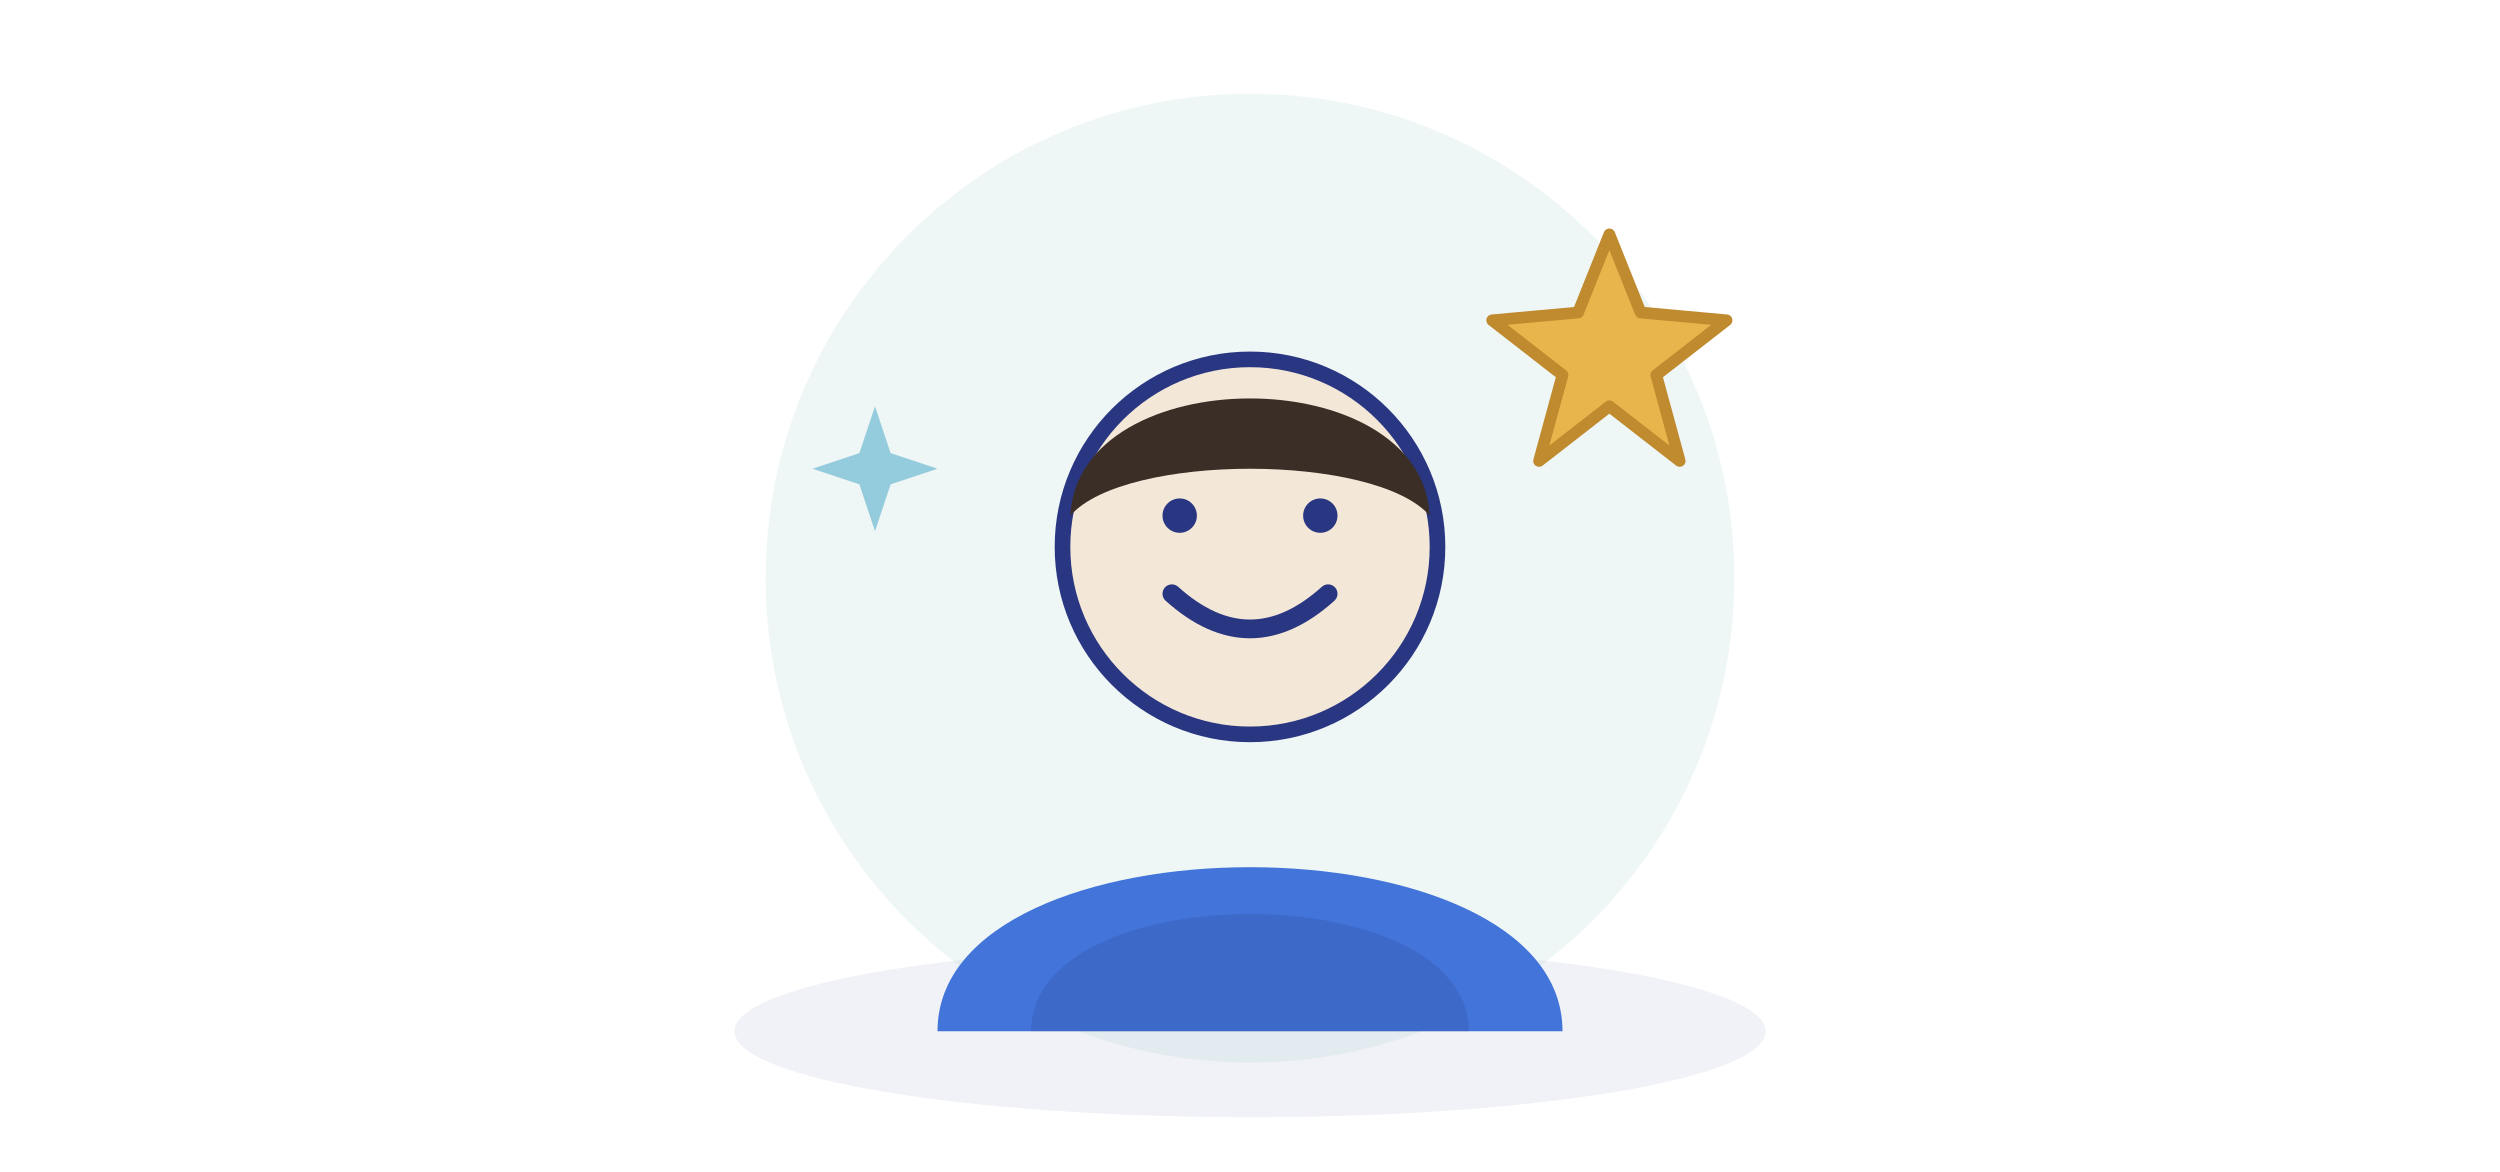
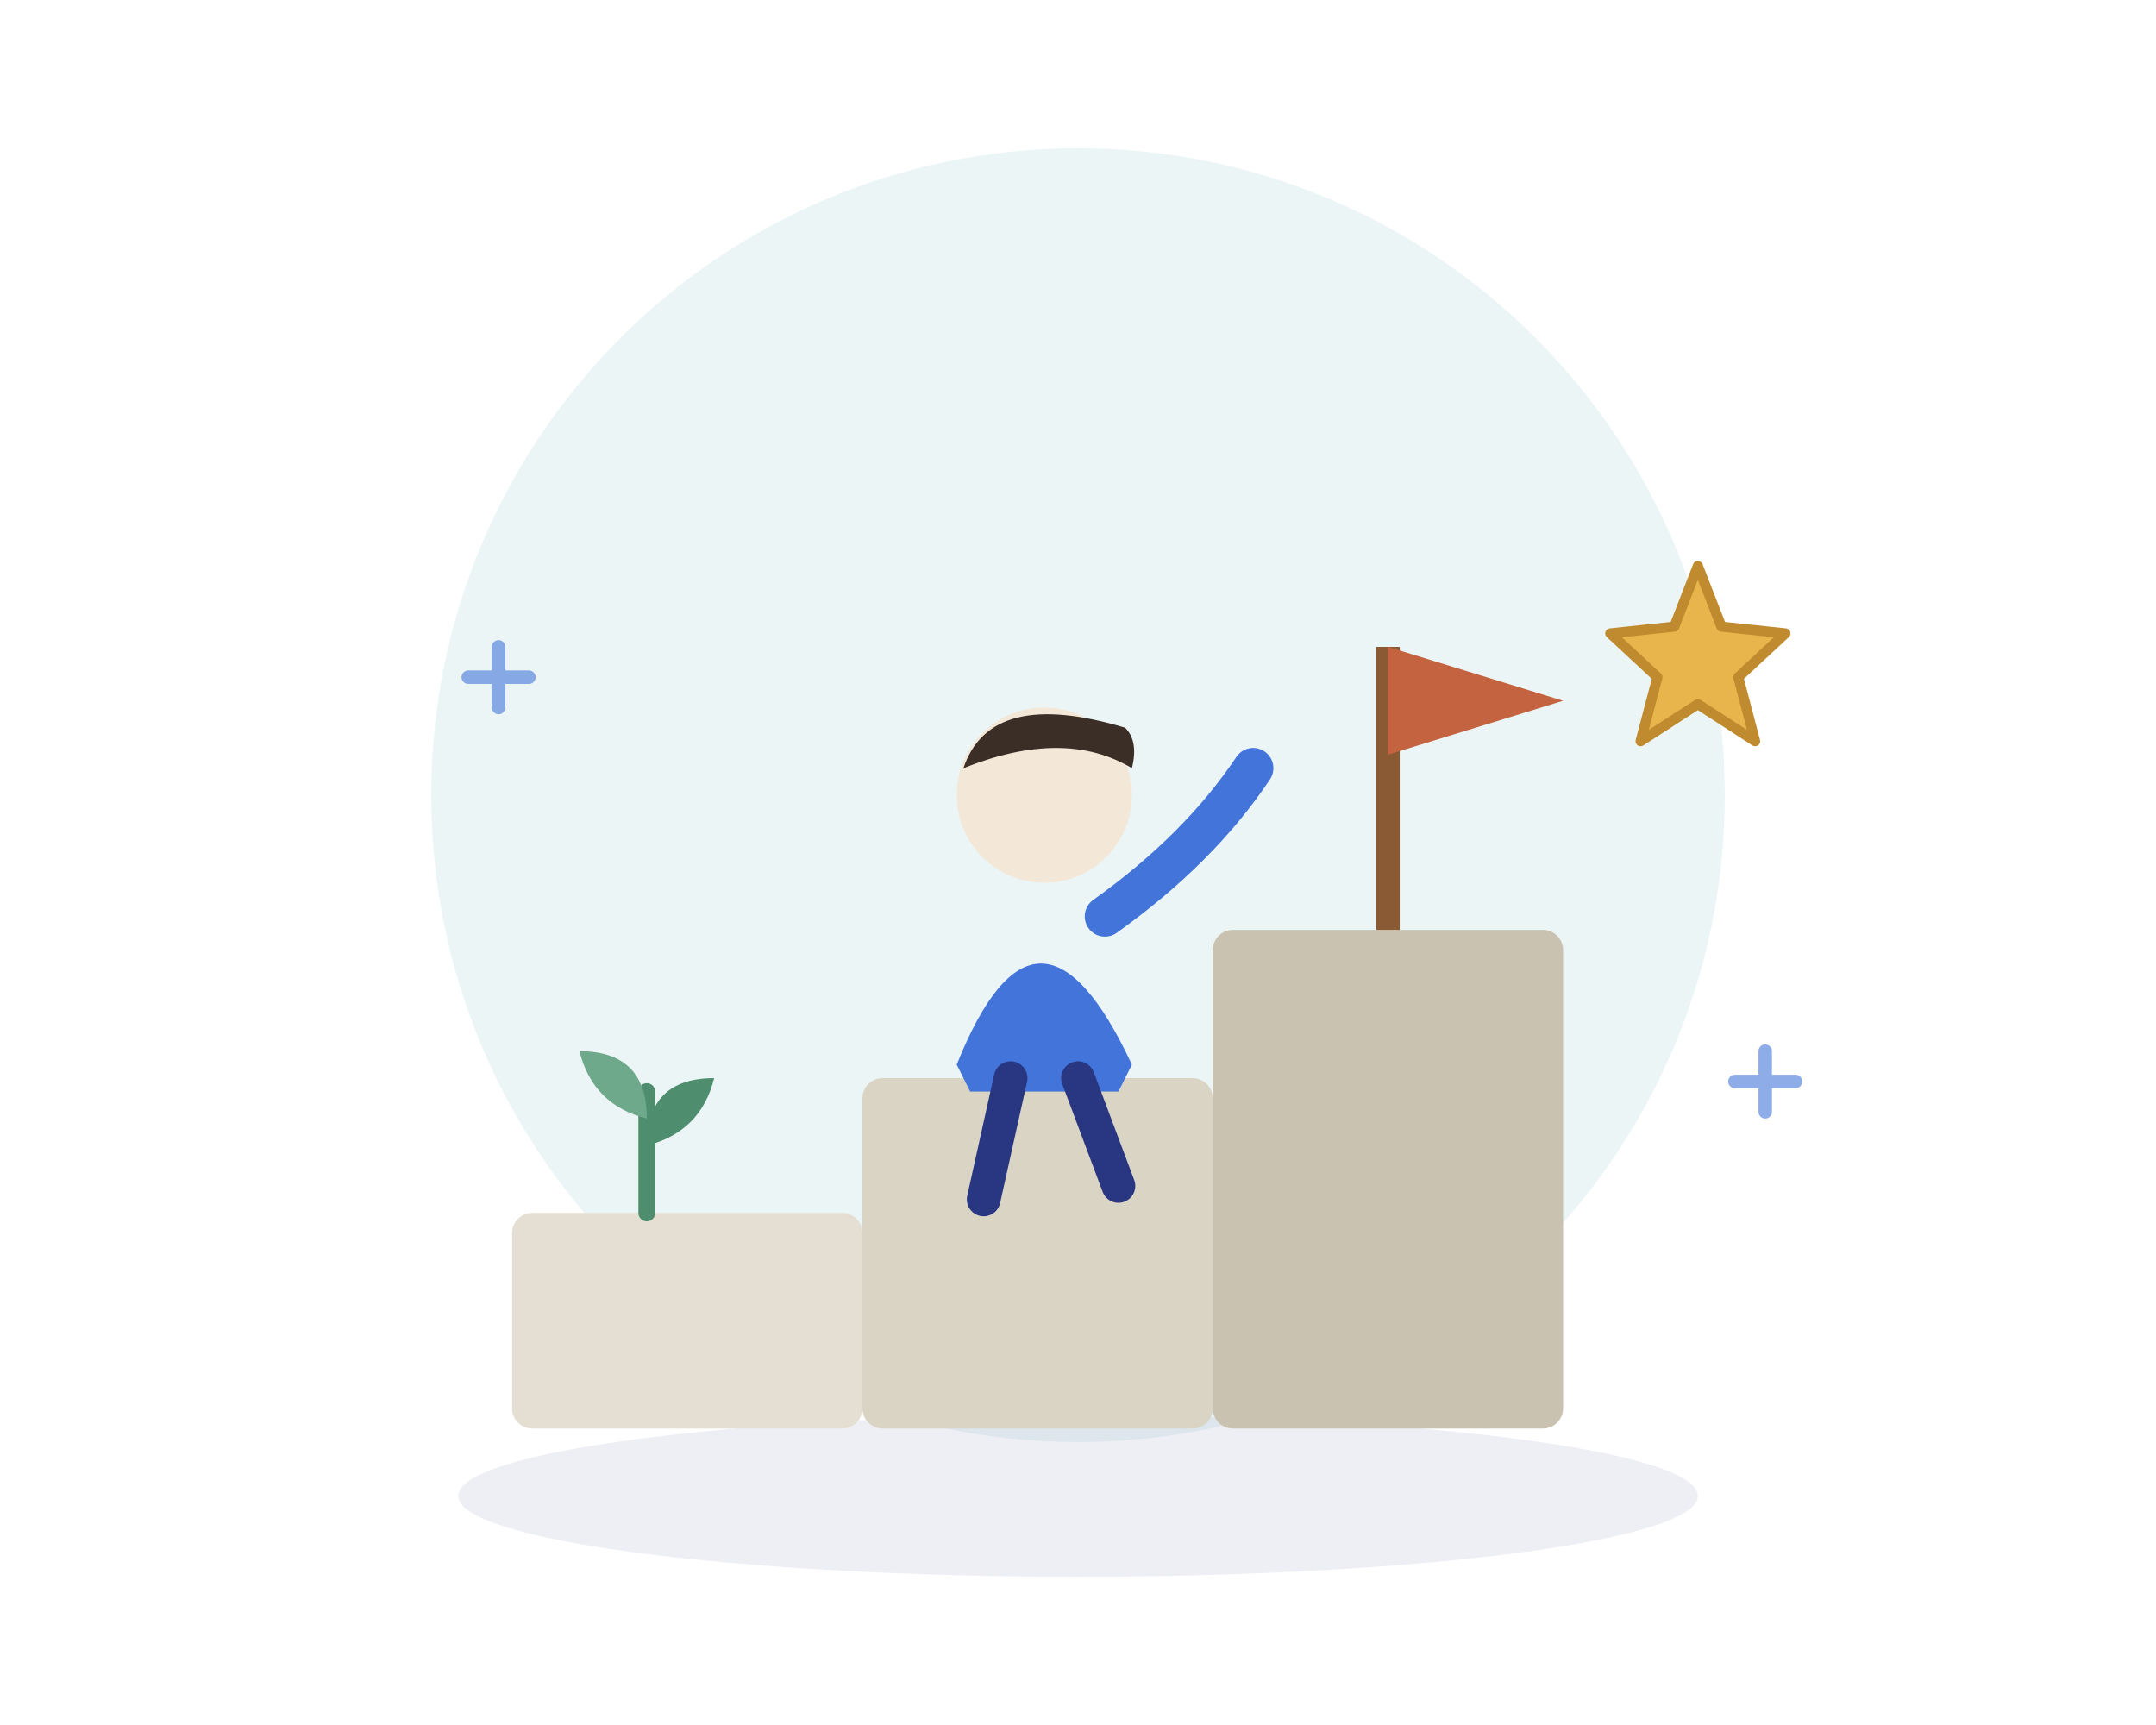
- <svg xmlns="http://www.w3.org/2000/svg" width="320" height="150" viewBox="0 0 320 150" fill="none" role="img">
-   <circle cx="160" cy="74" r="62" fill="#D0E7E6" opacity="0.35" />
-   <ellipse cx="160" cy="132" rx="66" ry="11" fill="#293681" opacity="0.07" />
-   <path d="M120 132 C120 104 200 104 200 132 Z" fill="#4274D9" />
-   <path d="M132 132 C132 112 188 112 188 132 Z" fill="#293681" opacity="0.18" />
-   <circle cx="160" cy="70" r="24" fill="#F3E7D8" stroke="#293681" stroke-width="2" />
-   <path d="M137 66 C138 46 182 46 183 66 C176 58 144 58 137 66 Z" fill="#3A2E26" />
-   <path d="M150 76 q10 9 20 0" fill="none" stroke="#293681" stroke-width="2.4" stroke-linecap="round" />
-   <circle cx="151" cy="66" r="2.2" fill="#293681" />
-   <circle cx="169" cy="66" r="2.2" fill="#293681" />
-   <g transform="translate(206,44)">
-     <path d="M0 -14 L4 -4 L15 -3 L6 4 L9 15 L0 8 L-9 15 L-6 4 L-15 -3 L-4 -4 Z" fill="#E8B54D" stroke="#C08A2E" stroke-width="1.5" stroke-linejoin="round" />
-   </g>
-   <path d="M112 52 l2 6 l6 2 l-6 2 l-2 6 l-2 -6 l-6 -2 l6 -2 Z" fill="#95CCDD" />
+ <svg xmlns="http://www.w3.org/2000/svg" width="320" height="256" fill="none" viewBox="0 0 320 256">
+   <circle cx="160" cy="118" r="96" fill="#d0e7e6" opacity=".4" />
+   <ellipse cx="160" cy="222" fill="#293681" opacity=".08" rx="92" ry="12" />
+   <rect width="52" height="32" x="76" y="180" fill="#e4dfd2" rx="3" />
+   <rect width="52" height="52" x="128" y="160" fill="#d9d4c4" rx="3" />
+   <rect width="52" height="74" x="180" y="138" fill="#c9c2b0" rx="3" />
+   <path fill="#4274d9" d="M142 158q12-30 26 0l-2 4h-22Z" />
+   <circle cx="155" cy="118" r="13" fill="#f3e7d8" />
+   <path fill="#3a2e26" d="M143 114q4-12 24-6 2 2 1 6-10-6-25 0" />
+   <path stroke="#4274d9" stroke-linecap="round" stroke-width="6" d="M164 136q14-10 22-22" />
+   <path stroke="#293681" stroke-linecap="round" stroke-width="5" d="m150 160-4 18m14-18 6 16" />
+   <path stroke="#8a5a34" stroke-width="3.5" d="M206 138V96" />
+   <path fill="#c4633f" d="m206 96 26 8-26 8Z" />
+   <path stroke="#4e8e6e" stroke-linecap="round" stroke-width="2.5" d="M96 180v-18" />
+   <path fill="#6fa98c" d="M96 166q-8-2-10-10 10 0 10 10" />
+   <path fill="#4e8e6e" d="M96 170q8-2 10-10-10 0-10 10" />
+   <path fill="#e8b54d" stroke="#c08a2e" stroke-linejoin="round" stroke-width="1.5" d="m252 84 3.5 9 9.5 1-7 6.5 2.5 9.5-8.5-5.5-8.5 5.5 2.5-9.5-7-6.5 9.5-1Z" />
+   <path stroke="#4274d9" stroke-linecap="round" stroke-width="2" d="M74 96v9m-4.5-4.5h9M262 156v9m-4.5-4.5h9" opacity=".6" />
</svg>
